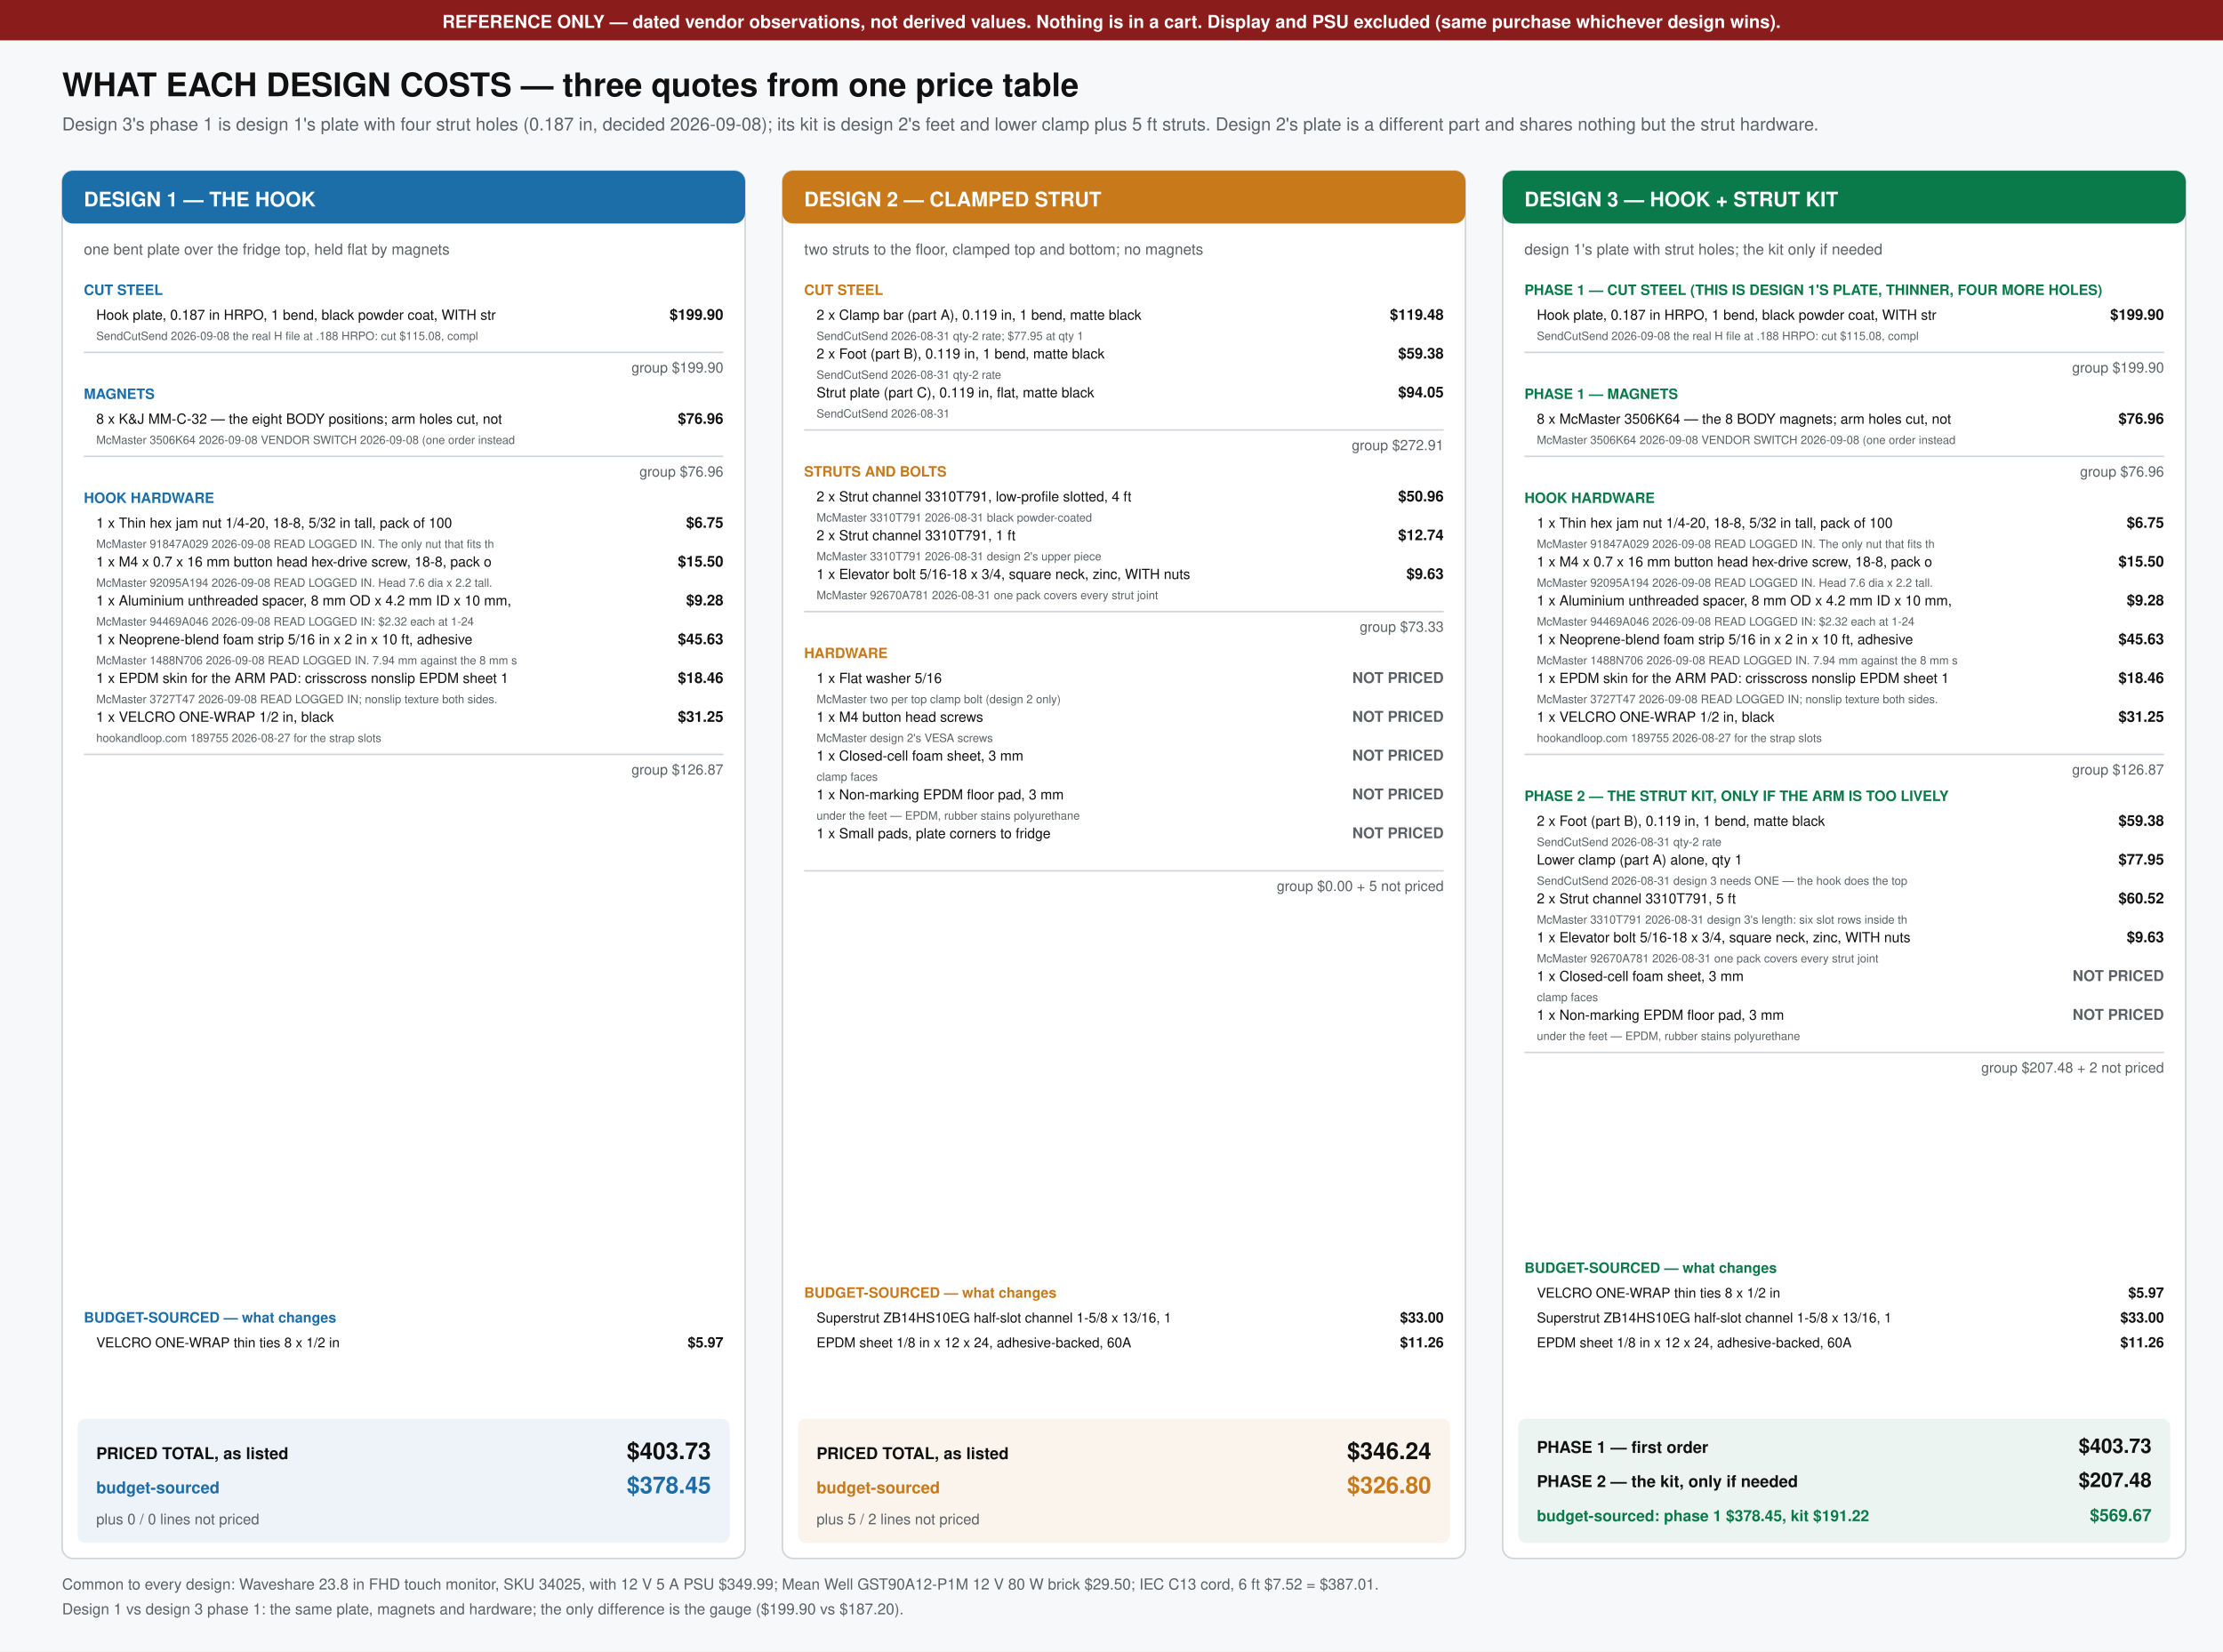
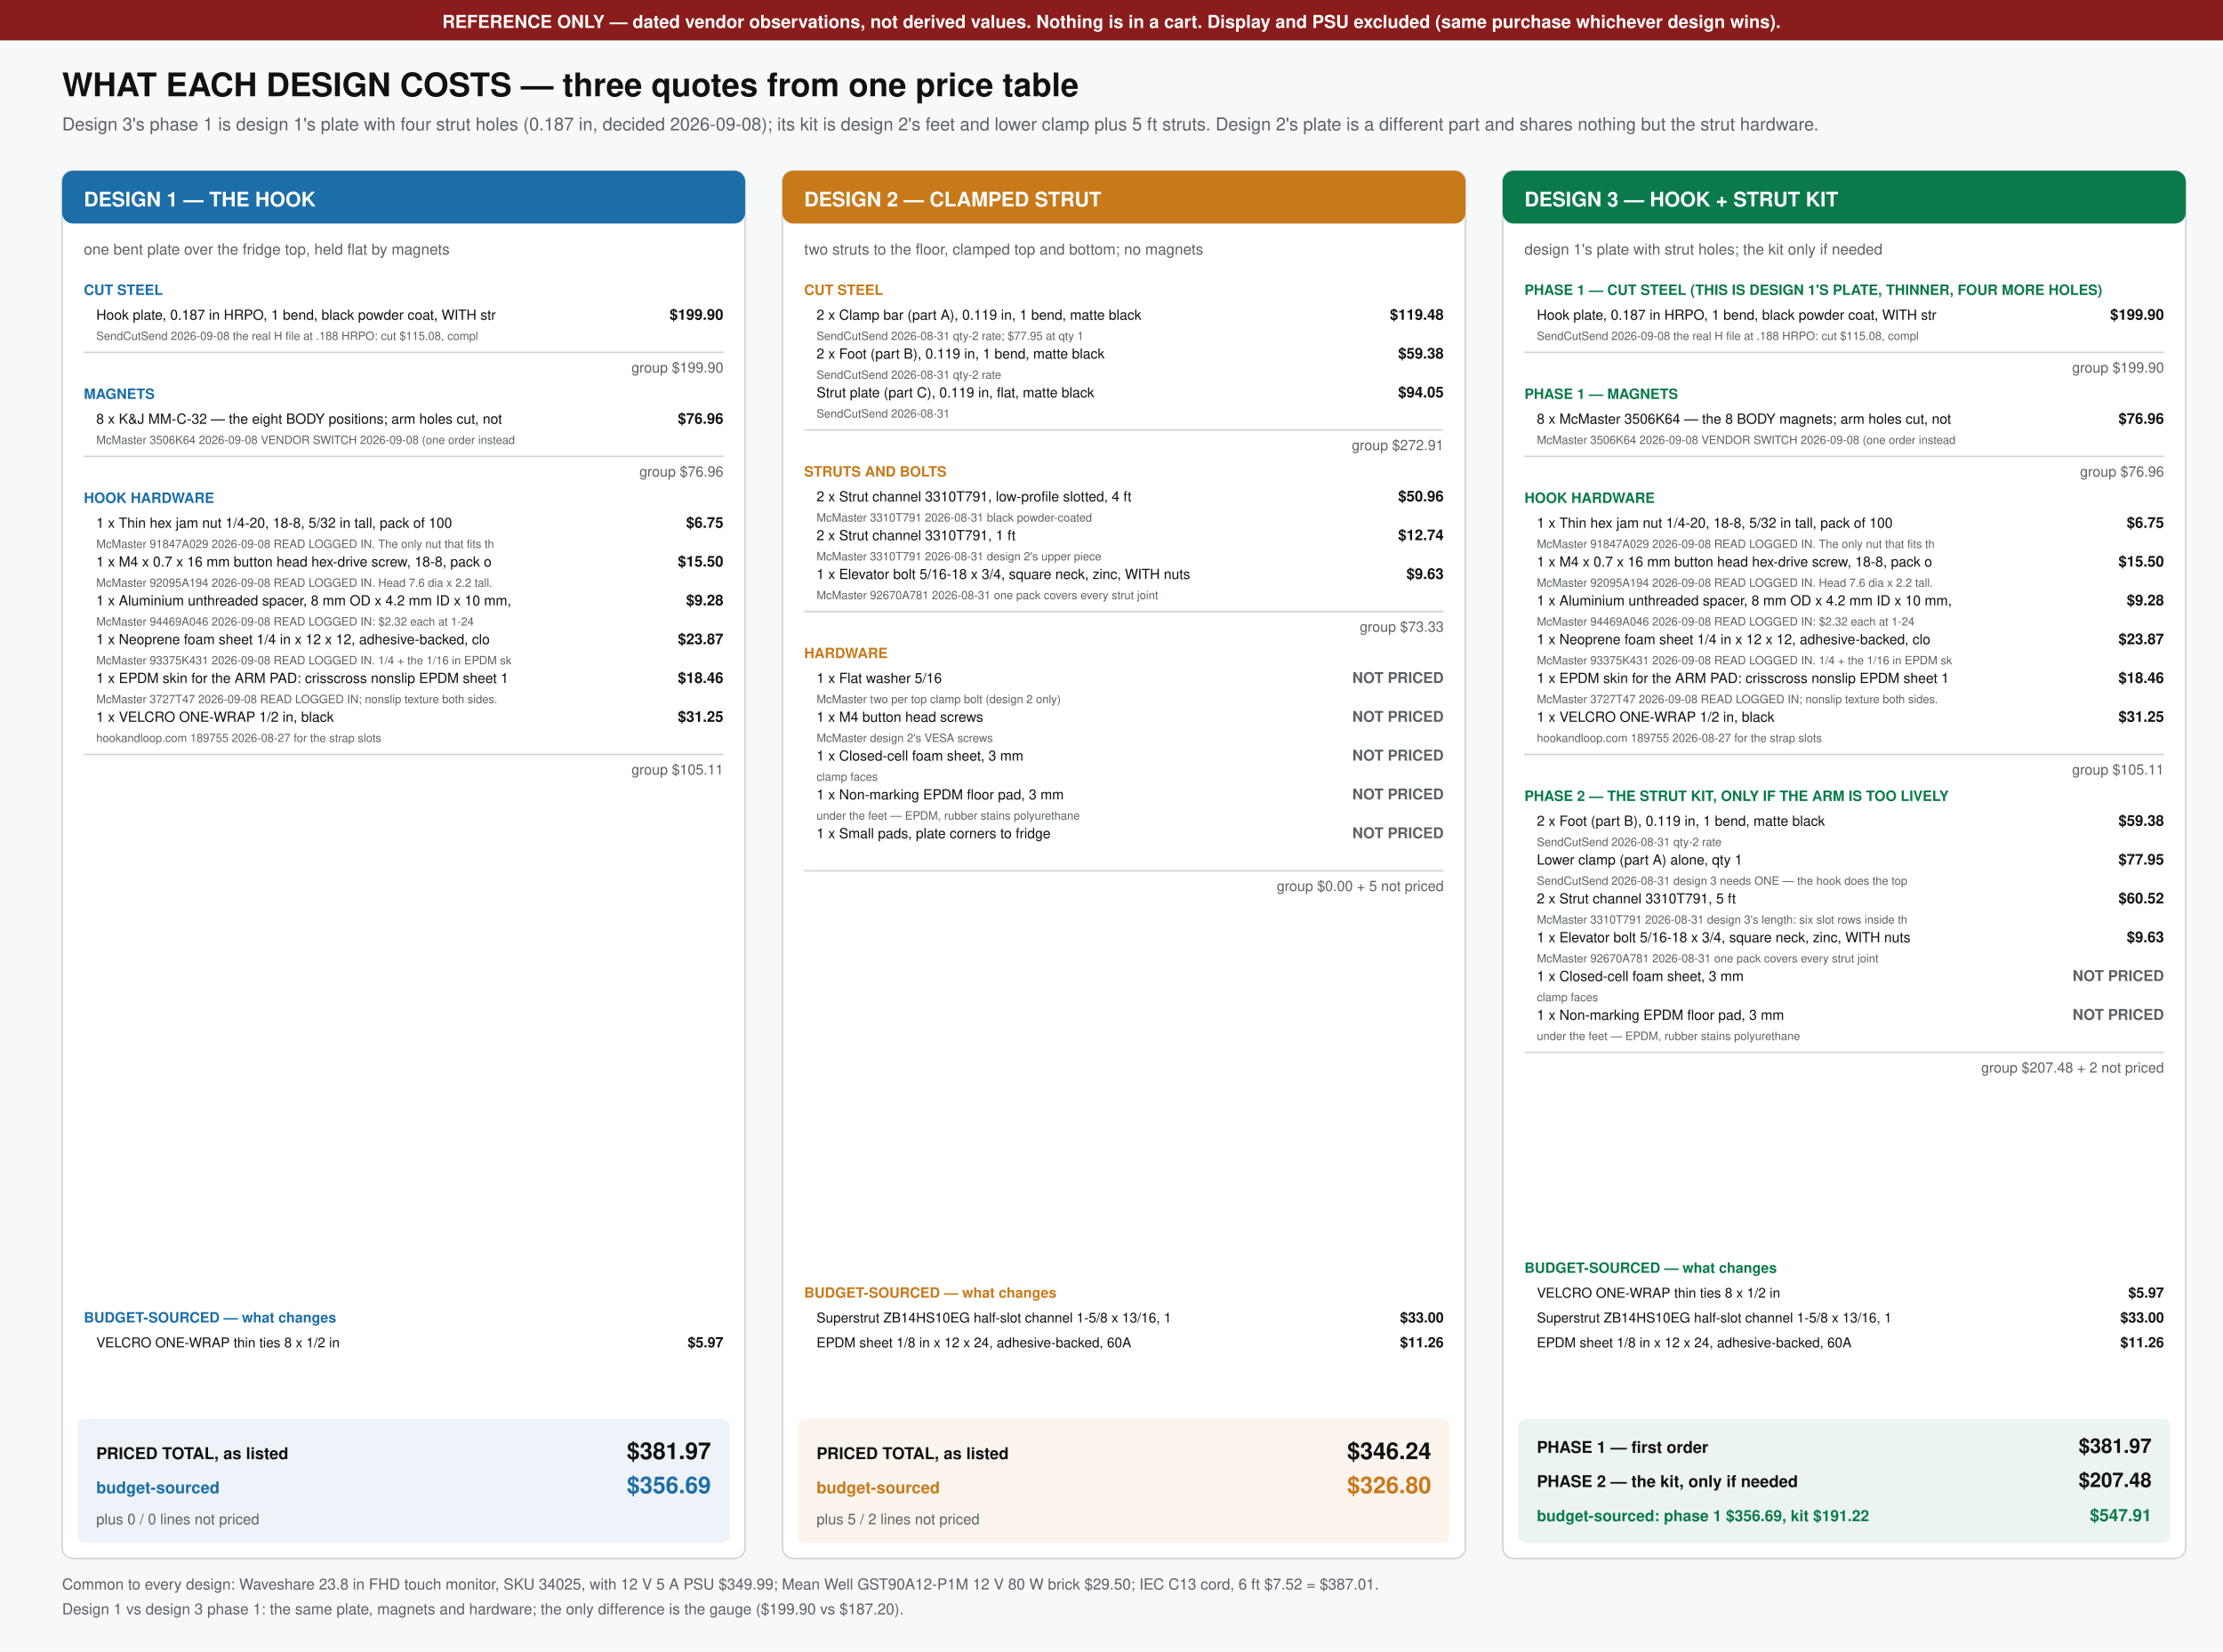
<svg xmlns="http://www.w3.org/2000/svg" width="1432" height="1064" viewBox="0 0 1432 1064">
  <rect width="1432" height="1064" fill="#f7f8fa" />
  <rect width="1432" height="26" fill="#8a1c1c" />
  <text x="716.0" y="18.0" font-family="Helvetica, Arial, sans-serif" font-size="11.5" text-anchor="middle" fill="#fff" font-weight="bold">REFERENCE ONLY — dated vendor observations, not derived values. Nothing is in a cart. Display and PSU excluded (same purchase whichever design wins).</text>
  <text x="40.0" y="62.0" font-family="Helvetica, Arial, sans-serif" font-size="21" text-anchor="start" fill="#111" font-weight="bold">WHAT EACH DESIGN COSTS — three quotes from one price table</text>
  <text x="40.0" y="84.0" font-family="Helvetica, Arial, sans-serif" font-size="11.5" text-anchor="start" fill="#5b6166" font-weight="normal">Design 3's phase 1 is design 1's plate with four strut holes (0.187 in, decided 2026-09-08); its kit is design 2's feet and lower clamp plus 5 ft struts. Design 2's plate is a different part and shares nothing but the strut hardware.</text>
  <rect x="40" y="110" width="440" height="894" rx="7" fill="#fff" stroke="#d0d4d8" />
  <rect x="40" y="110" width="440" height="34" rx="7" fill="#1b6ea8" />
  <text x="54.0" y="133.0" font-family="Helvetica, Arial, sans-serif" font-size="13" text-anchor="start" fill="#fff" font-weight="bold">DESIGN 1 — THE HOOK</text>
  <text x="54.0" y="164.0" font-family="Helvetica, Arial, sans-serif" font-size="9.8" text-anchor="start" fill="#5b6166" font-weight="normal">one bent plate over the fridge top, held flat by magnets</text>
  <text x="54.0" y="190.0" font-family="Helvetica, Arial, sans-serif" font-size="9.2" text-anchor="start" fill="#1b6ea8" font-weight="bold">CUT STEEL</text>
  <text x="62.0" y="206.0" font-family="Helvetica, Arial, sans-serif" font-size="9.0" text-anchor="start" fill="#111" font-weight="normal">Hook plate, 0.187 in HRPO, 1 bend, black powder coat, WITH str</text>
  <text x="466.0" y="206.0" font-family="Helvetica, Arial, sans-serif" font-size="9.6" text-anchor="end" fill="#111" font-weight="bold">$199.90</text>
  <text x="62.0" y="219.0" font-family="Helvetica, Arial, sans-serif" font-size="7.4" text-anchor="start" fill="#5b6166" font-weight="normal">SendCutSend 2026-09-08  the real H file at .188 HRPO: cut $115.08, compl</text>
  <line x1="54" y1="227" x2="466" y2="227" stroke="#d0d4d8" />
  <text x="466.0" y="240.0" font-family="Helvetica, Arial, sans-serif" font-size="9.2" text-anchor="end" fill="#5b6166" font-weight="normal">group $199.90</text>
  <text x="54.0" y="257.0" font-family="Helvetica, Arial, sans-serif" font-size="9.2" text-anchor="start" fill="#1b6ea8" font-weight="bold">MAGNETS</text>
  <text x="62.0" y="273.0" font-family="Helvetica, Arial, sans-serif" font-size="9.0" text-anchor="start" fill="#111" font-weight="normal">8 x K&amp;J MM-C-32 — the eight BODY positions; arm holes cut, not</text>
  <text x="466.0" y="273.0" font-family="Helvetica, Arial, sans-serif" font-size="9.6" text-anchor="end" fill="#111" font-weight="bold">$76.96</text>
  <text x="62.0" y="286.0" font-family="Helvetica, Arial, sans-serif" font-size="7.4" text-anchor="start" fill="#5b6166" font-weight="normal">McMaster 3506K64 2026-09-08  VENDOR SWITCH 2026-09-08 (one order instead</text>
  <line x1="54" y1="294" x2="466" y2="294" stroke="#d0d4d8" />
  <text x="466.0" y="307.0" font-family="Helvetica, Arial, sans-serif" font-size="9.2" text-anchor="end" fill="#5b6166" font-weight="normal">group $76.96</text>
  <text x="54.0" y="324.0" font-family="Helvetica, Arial, sans-serif" font-size="9.2" text-anchor="start" fill="#1b6ea8" font-weight="bold">HOOK HARDWARE</text>
  <text x="62.0" y="340.0" font-family="Helvetica, Arial, sans-serif" font-size="9.0" text-anchor="start" fill="#111" font-weight="normal">1 x Thin hex jam nut 1/4-20, 18-8, 5/32 in tall, pack of 100</text>
  <text x="466.0" y="340.0" font-family="Helvetica, Arial, sans-serif" font-size="9.6" text-anchor="end" fill="#111" font-weight="bold">$6.75</text>
  <text x="62.0" y="353.0" font-family="Helvetica, Arial, sans-serif" font-size="7.4" text-anchor="start" fill="#5b6166" font-weight="normal">McMaster 91847A029 2026-09-08  READ LOGGED IN. The only nut that fits th</text>
  <text x="62.0" y="365.0" font-family="Helvetica, Arial, sans-serif" font-size="9.0" text-anchor="start" fill="#111" font-weight="normal">1 x M4 x 0.7 x 16 mm button head hex-drive screw, 18-8, pack o</text>
  <text x="466.0" y="365.0" font-family="Helvetica, Arial, sans-serif" font-size="9.6" text-anchor="end" fill="#111" font-weight="bold">$15.50</text>
  <text x="62.0" y="378.0" font-family="Helvetica, Arial, sans-serif" font-size="7.4" text-anchor="start" fill="#5b6166" font-weight="normal">McMaster 92095A194 2026-09-08  READ LOGGED IN. Head 7.6 dia x 2.2 tall. </text>
  <text x="62.0" y="390.0" font-family="Helvetica, Arial, sans-serif" font-size="9.0" text-anchor="start" fill="#111" font-weight="normal">1 x Aluminium unthreaded spacer, 8 mm OD x 4.2 mm ID x 10 mm, </text>
  <text x="466.0" y="390.0" font-family="Helvetica, Arial, sans-serif" font-size="9.6" text-anchor="end" fill="#111" font-weight="bold">$9.28</text>
  <text x="62.0" y="403.0" font-family="Helvetica, Arial, sans-serif" font-size="7.4" text-anchor="start" fill="#5b6166" font-weight="normal">McMaster 94469A046 2026-09-08  READ LOGGED IN: $2.32 each at 1-24</text>
-   <text x="62.0" y="415.0" font-family="Helvetica, Arial, sans-serif" font-size="9.0" text-anchor="start" fill="#111" font-weight="normal">1 x Neoprene-blend foam strip 5/16 in x 2 in x 10 ft, adhesive</text>
-   <text x="466.0" y="415.0" font-family="Helvetica, Arial, sans-serif" font-size="9.6" text-anchor="end" fill="#111" font-weight="bold">$45.63</text>
-   <text x="62.0" y="428.0" font-family="Helvetica, Arial, sans-serif" font-size="7.4" text-anchor="start" fill="#5b6166" font-weight="normal">McMaster 1488N706 2026-09-08  READ LOGGED IN. 7.94 mm against the 8 mm s</text>
+   <text x="62.0" y="415.0" font-family="Helvetica, Arial, sans-serif" font-size="9.0" text-anchor="start" fill="#111" font-weight="normal">1 x Neoprene foam sheet 1/4 in x 12 x 12, adhesive-backed, clo</text>
+   <text x="466.0" y="415.0" font-family="Helvetica, Arial, sans-serif" font-size="9.6" text-anchor="end" fill="#111" font-weight="bold">$23.87</text>
+   <text x="62.0" y="428.0" font-family="Helvetica, Arial, sans-serif" font-size="7.4" text-anchor="start" fill="#5b6166" font-weight="normal">McMaster 93375K431 2026-09-08  READ LOGGED IN. 1/4 + the 1/16 in EPDM sk</text>
  <text x="62.0" y="440.0" font-family="Helvetica, Arial, sans-serif" font-size="9.0" text-anchor="start" fill="#111" font-weight="normal">1 x EPDM skin for the ARM PAD: crisscross nonslip EPDM sheet 1</text>
  <text x="466.0" y="440.0" font-family="Helvetica, Arial, sans-serif" font-size="9.6" text-anchor="end" fill="#111" font-weight="bold">$18.46</text>
  <text x="62.0" y="453.0" font-family="Helvetica, Arial, sans-serif" font-size="7.4" text-anchor="start" fill="#5b6166" font-weight="normal">McMaster 3727T47 2026-09-08  READ LOGGED IN; nonslip texture both sides.</text>
  <text x="62.0" y="465.0" font-family="Helvetica, Arial, sans-serif" font-size="9.0" text-anchor="start" fill="#111" font-weight="normal">1 x VELCRO ONE-WRAP 1/2 in, black</text>
  <text x="466.0" y="465.0" font-family="Helvetica, Arial, sans-serif" font-size="9.6" text-anchor="end" fill="#111" font-weight="bold">$31.25</text>
  <text x="62.0" y="478.0" font-family="Helvetica, Arial, sans-serif" font-size="7.4" text-anchor="start" fill="#5b6166" font-weight="normal">hookandloop.com 189755 2026-08-27  for the strap slots</text>
  <line x1="54" y1="486" x2="466" y2="486" stroke="#d0d4d8" />
-   <text x="466.0" y="499.0" font-family="Helvetica, Arial, sans-serif" font-size="9.2" text-anchor="end" fill="#5b6166" font-weight="normal">group $126.87</text>
+   <text x="466.0" y="499.0" font-family="Helvetica, Arial, sans-serif" font-size="9.2" text-anchor="end" fill="#5b6166" font-weight="normal">group $105.11</text>
  <text x="54.0" y="852.0" font-family="Helvetica, Arial, sans-serif" font-size="9.2" text-anchor="start" fill="#1b6ea8" font-weight="bold">BUDGET-SOURCED — what changes</text>
  <text x="62.0" y="868.0" font-family="Helvetica, Arial, sans-serif" font-size="8.8" text-anchor="start" fill="#111" font-weight="normal">VELCRO ONE-WRAP thin ties 8 x 1/2 in</text>
  <text x="466.0" y="868.0" font-family="Helvetica, Arial, sans-serif" font-size="9.2" text-anchor="end" fill="#111" font-weight="bold">$5.97</text>
  <rect x="50" y="914" width="420" height="80" rx="5" fill="#1b6ea8" fill-opacity="0.08" />
  <text x="62.0" y="940.0" font-family="Helvetica, Arial, sans-serif" font-size="10.5" text-anchor="start" fill="#111" font-weight="bold">PRICED TOTAL, as listed</text>
-   <text x="458.0" y="940.0" font-family="Helvetica, Arial, sans-serif" font-size="15" text-anchor="end" fill="#111" font-weight="bold">$403.73</text>
+   <text x="458.0" y="940.0" font-family="Helvetica, Arial, sans-serif" font-size="15" text-anchor="end" fill="#111" font-weight="bold">$381.97</text>
  <text x="62.0" y="962.0" font-family="Helvetica, Arial, sans-serif" font-size="10.5" text-anchor="start" fill="#1b6ea8" font-weight="bold">budget-sourced</text>
-   <text x="458.0" y="962.0" font-family="Helvetica, Arial, sans-serif" font-size="15" text-anchor="end" fill="#1b6ea8" font-weight="bold">$378.45</text>
+   <text x="458.0" y="962.0" font-family="Helvetica, Arial, sans-serif" font-size="15" text-anchor="end" fill="#1b6ea8" font-weight="bold">$356.69</text>
  <text x="62.0" y="982.0" font-family="Helvetica, Arial, sans-serif" font-size="9.5" text-anchor="start" fill="#5b6166" font-weight="normal">plus 0 / 0 lines not priced</text>
  <rect x="504" y="110" width="440" height="894" rx="7" fill="#fff" stroke="#d0d4d8" />
  <rect x="504" y="110" width="440" height="34" rx="7" fill="#c8791a" />
  <text x="518.0" y="133.0" font-family="Helvetica, Arial, sans-serif" font-size="13" text-anchor="start" fill="#fff" font-weight="bold">DESIGN 2 — CLAMPED STRUT</text>
  <text x="518.0" y="164.0" font-family="Helvetica, Arial, sans-serif" font-size="9.8" text-anchor="start" fill="#5b6166" font-weight="normal">two struts to the floor, clamped top and bottom; no magnets</text>
  <text x="518.0" y="190.0" font-family="Helvetica, Arial, sans-serif" font-size="9.2" text-anchor="start" fill="#c8791a" font-weight="bold">CUT STEEL</text>
  <text x="526.0" y="206.0" font-family="Helvetica, Arial, sans-serif" font-size="9.0" text-anchor="start" fill="#111" font-weight="normal">2 x Clamp bar (part A), 0.119 in, 1 bend, matte black</text>
  <text x="930.0" y="206.0" font-family="Helvetica, Arial, sans-serif" font-size="9.6" text-anchor="end" fill="#111" font-weight="bold">$119.48</text>
  <text x="526.0" y="219.0" font-family="Helvetica, Arial, sans-serif" font-size="7.4" text-anchor="start" fill="#5b6166" font-weight="normal">SendCutSend 2026-08-31  qty-2 rate; $77.95 at qty 1</text>
  <text x="526.0" y="231.0" font-family="Helvetica, Arial, sans-serif" font-size="9.0" text-anchor="start" fill="#111" font-weight="normal">2 x Foot (part B), 0.119 in, 1 bend, matte black</text>
  <text x="930.0" y="231.0" font-family="Helvetica, Arial, sans-serif" font-size="9.6" text-anchor="end" fill="#111" font-weight="bold">$59.38</text>
  <text x="526.0" y="244.0" font-family="Helvetica, Arial, sans-serif" font-size="7.4" text-anchor="start" fill="#5b6166" font-weight="normal">SendCutSend 2026-08-31  qty-2 rate</text>
  <text x="526.0" y="256.0" font-family="Helvetica, Arial, sans-serif" font-size="9.0" text-anchor="start" fill="#111" font-weight="normal">Strut plate (part C), 0.119 in, flat, matte black</text>
  <text x="930.0" y="256.0" font-family="Helvetica, Arial, sans-serif" font-size="9.6" text-anchor="end" fill="#111" font-weight="bold">$94.05</text>
  <text x="526.0" y="269.0" font-family="Helvetica, Arial, sans-serif" font-size="7.4" text-anchor="start" fill="#5b6166" font-weight="normal">SendCutSend 2026-08-31  </text>
  <line x1="518" y1="277" x2="930" y2="277" stroke="#d0d4d8" />
  <text x="930.0" y="290.0" font-family="Helvetica, Arial, sans-serif" font-size="9.2" text-anchor="end" fill="#5b6166" font-weight="normal">group $272.91</text>
  <text x="518.0" y="307.0" font-family="Helvetica, Arial, sans-serif" font-size="9.2" text-anchor="start" fill="#c8791a" font-weight="bold">STRUTS AND BOLTS</text>
  <text x="526.0" y="323.0" font-family="Helvetica, Arial, sans-serif" font-size="9.0" text-anchor="start" fill="#111" font-weight="normal">2 x Strut channel 3310T791, low-profile slotted, 4 ft</text>
  <text x="930.0" y="323.0" font-family="Helvetica, Arial, sans-serif" font-size="9.6" text-anchor="end" fill="#111" font-weight="bold">$50.96</text>
  <text x="526.0" y="336.0" font-family="Helvetica, Arial, sans-serif" font-size="7.4" text-anchor="start" fill="#5b6166" font-weight="normal">McMaster 3310T791 2026-08-31  black powder-coated</text>
  <text x="526.0" y="348.0" font-family="Helvetica, Arial, sans-serif" font-size="9.0" text-anchor="start" fill="#111" font-weight="normal">2 x Strut channel 3310T791, 1 ft</text>
  <text x="930.0" y="348.0" font-family="Helvetica, Arial, sans-serif" font-size="9.6" text-anchor="end" fill="#111" font-weight="bold">$12.74</text>
  <text x="526.0" y="361.0" font-family="Helvetica, Arial, sans-serif" font-size="7.4" text-anchor="start" fill="#5b6166" font-weight="normal">McMaster 3310T791 2026-08-31  design 2's upper piece</text>
  <text x="526.0" y="373.0" font-family="Helvetica, Arial, sans-serif" font-size="9.0" text-anchor="start" fill="#111" font-weight="normal">1 x Elevator bolt 5/16-18 x 3/4, square neck, zinc, WITH nuts</text>
  <text x="930.0" y="373.0" font-family="Helvetica, Arial, sans-serif" font-size="9.6" text-anchor="end" fill="#111" font-weight="bold">$9.63</text>
  <text x="526.0" y="386.0" font-family="Helvetica, Arial, sans-serif" font-size="7.4" text-anchor="start" fill="#5b6166" font-weight="normal">McMaster 92670A781 2026-08-31  one pack covers every strut joint</text>
  <line x1="518" y1="394" x2="930" y2="394" stroke="#d0d4d8" />
  <text x="930.0" y="407.0" font-family="Helvetica, Arial, sans-serif" font-size="9.2" text-anchor="end" fill="#5b6166" font-weight="normal">group $73.33</text>
  <text x="518.0" y="424.0" font-family="Helvetica, Arial, sans-serif" font-size="9.2" text-anchor="start" fill="#c8791a" font-weight="bold">HARDWARE</text>
  <text x="526.0" y="440.0" font-family="Helvetica, Arial, sans-serif" font-size="9.0" text-anchor="start" fill="#111" font-weight="normal">1 x Flat washer 5/16</text>
  <text x="930.0" y="440.0" font-family="Helvetica, Arial, sans-serif" font-size="9.6" text-anchor="end" fill="#5b6166" font-weight="bold">NOT PRICED</text>
  <text x="526.0" y="453.0" font-family="Helvetica, Arial, sans-serif" font-size="7.4" text-anchor="start" fill="#5b6166" font-weight="normal">McMaster   two per top clamp bolt (design 2 only)</text>
  <text x="526.0" y="465.0" font-family="Helvetica, Arial, sans-serif" font-size="9.0" text-anchor="start" fill="#111" font-weight="normal">1 x M4 button head screws</text>
  <text x="930.0" y="465.0" font-family="Helvetica, Arial, sans-serif" font-size="9.6" text-anchor="end" fill="#5b6166" font-weight="bold">NOT PRICED</text>
  <text x="526.0" y="478.0" font-family="Helvetica, Arial, sans-serif" font-size="7.4" text-anchor="start" fill="#5b6166" font-weight="normal">McMaster   design 2's VESA screws</text>
  <text x="526.0" y="490.0" font-family="Helvetica, Arial, sans-serif" font-size="9.0" text-anchor="start" fill="#111" font-weight="normal">1 x Closed-cell foam sheet, 3 mm</text>
  <text x="930.0" y="490.0" font-family="Helvetica, Arial, sans-serif" font-size="9.6" text-anchor="end" fill="#5b6166" font-weight="bold">NOT PRICED</text>
  <text x="526.0" y="503.0" font-family="Helvetica, Arial, sans-serif" font-size="7.4" text-anchor="start" fill="#5b6166" font-weight="normal">   clamp faces</text>
  <text x="526.0" y="515.0" font-family="Helvetica, Arial, sans-serif" font-size="9.0" text-anchor="start" fill="#111" font-weight="normal">1 x Non-marking EPDM floor pad, 3 mm</text>
  <text x="930.0" y="515.0" font-family="Helvetica, Arial, sans-serif" font-size="9.6" text-anchor="end" fill="#5b6166" font-weight="bold">NOT PRICED</text>
  <text x="526.0" y="528.0" font-family="Helvetica, Arial, sans-serif" font-size="7.4" text-anchor="start" fill="#5b6166" font-weight="normal">   under the feet — EPDM, rubber stains polyurethane</text>
  <text x="526.0" y="540.0" font-family="Helvetica, Arial, sans-serif" font-size="9.0" text-anchor="start" fill="#111" font-weight="normal">1 x Small pads, plate corners to fridge</text>
  <text x="930.0" y="540.0" font-family="Helvetica, Arial, sans-serif" font-size="9.6" text-anchor="end" fill="#5b6166" font-weight="bold">NOT PRICED</text>
  <text x="526.0" y="553.0" font-family="Helvetica, Arial, sans-serif" font-size="7.4" text-anchor="start" fill="#5b6166" font-weight="normal">   </text>
  <line x1="518" y1="561" x2="930" y2="561" stroke="#d0d4d8" />
  <text x="930.0" y="574.0" font-family="Helvetica, Arial, sans-serif" font-size="9.2" text-anchor="end" fill="#5b6166" font-weight="normal">group $0.00 + 5 not priced</text>
  <text x="518.0" y="836.0" font-family="Helvetica, Arial, sans-serif" font-size="9.2" text-anchor="start" fill="#c8791a" font-weight="bold">BUDGET-SOURCED — what changes</text>
  <text x="526.0" y="852.0" font-family="Helvetica, Arial, sans-serif" font-size="8.8" text-anchor="start" fill="#111" font-weight="normal">Superstrut ZB14HS10EG half-slot channel 1-5/8 x 13/16, 1</text>
  <text x="930.0" y="852.0" font-family="Helvetica, Arial, sans-serif" font-size="9.2" text-anchor="end" fill="#111" font-weight="bold">$33.00</text>
  <text x="526.0" y="868.0" font-family="Helvetica, Arial, sans-serif" font-size="8.8" text-anchor="start" fill="#111" font-weight="normal">EPDM sheet 1/8 in x 12 x 24, adhesive-backed, 60A</text>
  <text x="930.0" y="868.0" font-family="Helvetica, Arial, sans-serif" font-size="9.2" text-anchor="end" fill="#111" font-weight="bold">$11.26</text>
  <rect x="514" y="914" width="420" height="80" rx="5" fill="#c8791a" fill-opacity="0.08" />
  <text x="526.0" y="940.0" font-family="Helvetica, Arial, sans-serif" font-size="10.5" text-anchor="start" fill="#111" font-weight="bold">PRICED TOTAL, as listed</text>
  <text x="922.0" y="940.0" font-family="Helvetica, Arial, sans-serif" font-size="15" text-anchor="end" fill="#111" font-weight="bold">$346.24</text>
  <text x="526.0" y="962.0" font-family="Helvetica, Arial, sans-serif" font-size="10.5" text-anchor="start" fill="#c8791a" font-weight="bold">budget-sourced</text>
  <text x="922.0" y="962.0" font-family="Helvetica, Arial, sans-serif" font-size="15" text-anchor="end" fill="#c8791a" font-weight="bold">$326.80</text>
  <text x="526.0" y="982.0" font-family="Helvetica, Arial, sans-serif" font-size="9.5" text-anchor="start" fill="#5b6166" font-weight="normal">plus 5 / 2 lines not priced</text>
  <rect x="968" y="110" width="440" height="894" rx="7" fill="#fff" stroke="#d0d4d8" />
  <rect x="968" y="110" width="440" height="34" rx="7" fill="#0b7a4b" />
  <text x="982.0" y="133.0" font-family="Helvetica, Arial, sans-serif" font-size="13" text-anchor="start" fill="#fff" font-weight="bold">DESIGN 3 — HOOK + STRUT KIT</text>
  <text x="982.0" y="164.0" font-family="Helvetica, Arial, sans-serif" font-size="9.8" text-anchor="start" fill="#5b6166" font-weight="normal">design 1's plate with strut holes; the kit only if needed</text>
  <text x="982.0" y="190.0" font-family="Helvetica, Arial, sans-serif" font-size="9.2" text-anchor="start" fill="#0b7a4b" font-weight="bold">PHASE 1 — CUT STEEL (THIS IS DESIGN 1'S PLATE, THINNER, FOUR MORE HOLES)</text>
  <text x="990.0" y="206.0" font-family="Helvetica, Arial, sans-serif" font-size="9.0" text-anchor="start" fill="#111" font-weight="normal">Hook plate, 0.187 in HRPO, 1 bend, black powder coat, WITH str</text>
  <text x="1394.0" y="206.0" font-family="Helvetica, Arial, sans-serif" font-size="9.6" text-anchor="end" fill="#111" font-weight="bold">$199.90</text>
  <text x="990.0" y="219.0" font-family="Helvetica, Arial, sans-serif" font-size="7.4" text-anchor="start" fill="#5b6166" font-weight="normal">SendCutSend 2026-09-08  the real H file at .188 HRPO: cut $115.08, compl</text>
  <line x1="982" y1="227" x2="1394" y2="227" stroke="#d0d4d8" />
  <text x="1394.0" y="240.0" font-family="Helvetica, Arial, sans-serif" font-size="9.2" text-anchor="end" fill="#5b6166" font-weight="normal">group $199.90</text>
  <text x="982.0" y="257.0" font-family="Helvetica, Arial, sans-serif" font-size="9.2" text-anchor="start" fill="#0b7a4b" font-weight="bold">PHASE 1 — MAGNETS</text>
  <text x="990.0" y="273.0" font-family="Helvetica, Arial, sans-serif" font-size="9.0" text-anchor="start" fill="#111" font-weight="normal">8 x McMaster 3506K64 — the 8 BODY magnets; arm holes cut, not </text>
  <text x="1394.0" y="273.0" font-family="Helvetica, Arial, sans-serif" font-size="9.6" text-anchor="end" fill="#111" font-weight="bold">$76.96</text>
  <text x="990.0" y="286.0" font-family="Helvetica, Arial, sans-serif" font-size="7.4" text-anchor="start" fill="#5b6166" font-weight="normal">McMaster 3506K64 2026-09-08  VENDOR SWITCH 2026-09-08 (one order instead</text>
  <line x1="982" y1="294" x2="1394" y2="294" stroke="#d0d4d8" />
  <text x="1394.0" y="307.0" font-family="Helvetica, Arial, sans-serif" font-size="9.2" text-anchor="end" fill="#5b6166" font-weight="normal">group $76.96</text>
  <text x="982.0" y="324.0" font-family="Helvetica, Arial, sans-serif" font-size="9.2" text-anchor="start" fill="#0b7a4b" font-weight="bold">HOOK HARDWARE</text>
  <text x="990.0" y="340.0" font-family="Helvetica, Arial, sans-serif" font-size="9.0" text-anchor="start" fill="#111" font-weight="normal">1 x Thin hex jam nut 1/4-20, 18-8, 5/32 in tall, pack of 100</text>
  <text x="1394.0" y="340.0" font-family="Helvetica, Arial, sans-serif" font-size="9.6" text-anchor="end" fill="#111" font-weight="bold">$6.75</text>
  <text x="990.0" y="353.0" font-family="Helvetica, Arial, sans-serif" font-size="7.4" text-anchor="start" fill="#5b6166" font-weight="normal">McMaster 91847A029 2026-09-08  READ LOGGED IN. The only nut that fits th</text>
  <text x="990.0" y="365.0" font-family="Helvetica, Arial, sans-serif" font-size="9.0" text-anchor="start" fill="#111" font-weight="normal">1 x M4 x 0.7 x 16 mm button head hex-drive screw, 18-8, pack o</text>
  <text x="1394.0" y="365.0" font-family="Helvetica, Arial, sans-serif" font-size="9.6" text-anchor="end" fill="#111" font-weight="bold">$15.50</text>
  <text x="990.0" y="378.0" font-family="Helvetica, Arial, sans-serif" font-size="7.4" text-anchor="start" fill="#5b6166" font-weight="normal">McMaster 92095A194 2026-09-08  READ LOGGED IN. Head 7.6 dia x 2.2 tall. </text>
  <text x="990.0" y="390.0" font-family="Helvetica, Arial, sans-serif" font-size="9.0" text-anchor="start" fill="#111" font-weight="normal">1 x Aluminium unthreaded spacer, 8 mm OD x 4.2 mm ID x 10 mm, </text>
  <text x="1394.0" y="390.0" font-family="Helvetica, Arial, sans-serif" font-size="9.6" text-anchor="end" fill="#111" font-weight="bold">$9.28</text>
  <text x="990.0" y="403.0" font-family="Helvetica, Arial, sans-serif" font-size="7.4" text-anchor="start" fill="#5b6166" font-weight="normal">McMaster 94469A046 2026-09-08  READ LOGGED IN: $2.32 each at 1-24</text>
-   <text x="990.0" y="415.0" font-family="Helvetica, Arial, sans-serif" font-size="9.0" text-anchor="start" fill="#111" font-weight="normal">1 x Neoprene-blend foam strip 5/16 in x 2 in x 10 ft, adhesive</text>
-   <text x="1394.0" y="415.0" font-family="Helvetica, Arial, sans-serif" font-size="9.6" text-anchor="end" fill="#111" font-weight="bold">$45.63</text>
-   <text x="990.0" y="428.0" font-family="Helvetica, Arial, sans-serif" font-size="7.4" text-anchor="start" fill="#5b6166" font-weight="normal">McMaster 1488N706 2026-09-08  READ LOGGED IN. 7.94 mm against the 8 mm s</text>
+   <text x="990.0" y="415.0" font-family="Helvetica, Arial, sans-serif" font-size="9.0" text-anchor="start" fill="#111" font-weight="normal">1 x Neoprene foam sheet 1/4 in x 12 x 12, adhesive-backed, clo</text>
+   <text x="1394.0" y="415.0" font-family="Helvetica, Arial, sans-serif" font-size="9.6" text-anchor="end" fill="#111" font-weight="bold">$23.87</text>
+   <text x="990.0" y="428.0" font-family="Helvetica, Arial, sans-serif" font-size="7.4" text-anchor="start" fill="#5b6166" font-weight="normal">McMaster 93375K431 2026-09-08  READ LOGGED IN. 1/4 + the 1/16 in EPDM sk</text>
  <text x="990.0" y="440.0" font-family="Helvetica, Arial, sans-serif" font-size="9.0" text-anchor="start" fill="#111" font-weight="normal">1 x EPDM skin for the ARM PAD: crisscross nonslip EPDM sheet 1</text>
  <text x="1394.0" y="440.0" font-family="Helvetica, Arial, sans-serif" font-size="9.6" text-anchor="end" fill="#111" font-weight="bold">$18.46</text>
  <text x="990.0" y="453.0" font-family="Helvetica, Arial, sans-serif" font-size="7.4" text-anchor="start" fill="#5b6166" font-weight="normal">McMaster 3727T47 2026-09-08  READ LOGGED IN; nonslip texture both sides.</text>
  <text x="990.0" y="465.0" font-family="Helvetica, Arial, sans-serif" font-size="9.0" text-anchor="start" fill="#111" font-weight="normal">1 x VELCRO ONE-WRAP 1/2 in, black</text>
  <text x="1394.0" y="465.0" font-family="Helvetica, Arial, sans-serif" font-size="9.6" text-anchor="end" fill="#111" font-weight="bold">$31.25</text>
  <text x="990.0" y="478.0" font-family="Helvetica, Arial, sans-serif" font-size="7.4" text-anchor="start" fill="#5b6166" font-weight="normal">hookandloop.com 189755 2026-08-27  for the strap slots</text>
  <line x1="982" y1="486" x2="1394" y2="486" stroke="#d0d4d8" />
-   <text x="1394.0" y="499.0" font-family="Helvetica, Arial, sans-serif" font-size="9.2" text-anchor="end" fill="#5b6166" font-weight="normal">group $126.87</text>
+   <text x="1394.0" y="499.0" font-family="Helvetica, Arial, sans-serif" font-size="9.2" text-anchor="end" fill="#5b6166" font-weight="normal">group $105.11</text>
  <text x="982.0" y="516.0" font-family="Helvetica, Arial, sans-serif" font-size="9.2" text-anchor="start" fill="#0b7a4b" font-weight="bold">PHASE 2 — THE STRUT KIT, ONLY IF THE ARM IS TOO LIVELY</text>
  <text x="990.0" y="532.0" font-family="Helvetica, Arial, sans-serif" font-size="9.0" text-anchor="start" fill="#111" font-weight="normal">2 x Foot (part B), 0.119 in, 1 bend, matte black</text>
  <text x="1394.0" y="532.0" font-family="Helvetica, Arial, sans-serif" font-size="9.6" text-anchor="end" fill="#111" font-weight="bold">$59.38</text>
  <text x="990.0" y="545.0" font-family="Helvetica, Arial, sans-serif" font-size="7.4" text-anchor="start" fill="#5b6166" font-weight="normal">SendCutSend 2026-08-31  qty-2 rate</text>
  <text x="990.0" y="557.0" font-family="Helvetica, Arial, sans-serif" font-size="9.0" text-anchor="start" fill="#111" font-weight="normal">Lower clamp (part A) alone, qty 1</text>
  <text x="1394.0" y="557.0" font-family="Helvetica, Arial, sans-serif" font-size="9.6" text-anchor="end" fill="#111" font-weight="bold">$77.95</text>
  <text x="990.0" y="570.0" font-family="Helvetica, Arial, sans-serif" font-size="7.4" text-anchor="start" fill="#5b6166" font-weight="normal">SendCutSend 2026-08-31  design 3 needs ONE — the hook does the top</text>
  <text x="990.0" y="582.0" font-family="Helvetica, Arial, sans-serif" font-size="9.0" text-anchor="start" fill="#111" font-weight="normal">2 x Strut channel 3310T791, 5 ft</text>
  <text x="1394.0" y="582.0" font-family="Helvetica, Arial, sans-serif" font-size="9.6" text-anchor="end" fill="#111" font-weight="bold">$60.52</text>
  <text x="990.0" y="595.0" font-family="Helvetica, Arial, sans-serif" font-size="7.4" text-anchor="start" fill="#5b6166" font-weight="normal">McMaster 3310T791 2026-08-31  design 3's length: six slot rows inside th</text>
  <text x="990.0" y="607.0" font-family="Helvetica, Arial, sans-serif" font-size="9.0" text-anchor="start" fill="#111" font-weight="normal">1 x Elevator bolt 5/16-18 x 3/4, square neck, zinc, WITH nuts</text>
  <text x="1394.0" y="607.0" font-family="Helvetica, Arial, sans-serif" font-size="9.6" text-anchor="end" fill="#111" font-weight="bold">$9.63</text>
  <text x="990.0" y="620.0" font-family="Helvetica, Arial, sans-serif" font-size="7.4" text-anchor="start" fill="#5b6166" font-weight="normal">McMaster 92670A781 2026-08-31  one pack covers every strut joint</text>
  <text x="990.0" y="632.0" font-family="Helvetica, Arial, sans-serif" font-size="9.0" text-anchor="start" fill="#111" font-weight="normal">1 x Closed-cell foam sheet, 3 mm</text>
  <text x="1394.0" y="632.0" font-family="Helvetica, Arial, sans-serif" font-size="9.6" text-anchor="end" fill="#5b6166" font-weight="bold">NOT PRICED</text>
  <text x="990.0" y="645.0" font-family="Helvetica, Arial, sans-serif" font-size="7.4" text-anchor="start" fill="#5b6166" font-weight="normal">   clamp faces</text>
  <text x="990.0" y="657.0" font-family="Helvetica, Arial, sans-serif" font-size="9.0" text-anchor="start" fill="#111" font-weight="normal">1 x Non-marking EPDM floor pad, 3 mm</text>
  <text x="1394.0" y="657.0" font-family="Helvetica, Arial, sans-serif" font-size="9.6" text-anchor="end" fill="#5b6166" font-weight="bold">NOT PRICED</text>
  <text x="990.0" y="670.0" font-family="Helvetica, Arial, sans-serif" font-size="7.4" text-anchor="start" fill="#5b6166" font-weight="normal">   under the feet — EPDM, rubber stains polyurethane</text>
  <line x1="982" y1="678" x2="1394" y2="678" stroke="#d0d4d8" />
  <text x="1394.0" y="691.0" font-family="Helvetica, Arial, sans-serif" font-size="9.2" text-anchor="end" fill="#5b6166" font-weight="normal">group $207.48 + 2 not priced</text>
  <text x="982.0" y="820.0" font-family="Helvetica, Arial, sans-serif" font-size="9.2" text-anchor="start" fill="#0b7a4b" font-weight="bold">BUDGET-SOURCED — what changes</text>
  <text x="990.0" y="836.0" font-family="Helvetica, Arial, sans-serif" font-size="8.8" text-anchor="start" fill="#111" font-weight="normal">VELCRO ONE-WRAP thin ties 8 x 1/2 in</text>
  <text x="1394.0" y="836.0" font-family="Helvetica, Arial, sans-serif" font-size="9.2" text-anchor="end" fill="#111" font-weight="bold">$5.97</text>
  <text x="990.0" y="852.0" font-family="Helvetica, Arial, sans-serif" font-size="8.8" text-anchor="start" fill="#111" font-weight="normal">Superstrut ZB14HS10EG half-slot channel 1-5/8 x 13/16, 1</text>
  <text x="1394.0" y="852.0" font-family="Helvetica, Arial, sans-serif" font-size="9.2" text-anchor="end" fill="#111" font-weight="bold">$33.00</text>
  <text x="990.0" y="868.0" font-family="Helvetica, Arial, sans-serif" font-size="8.8" text-anchor="start" fill="#111" font-weight="normal">EPDM sheet 1/8 in x 12 x 24, adhesive-backed, 60A</text>
  <text x="1394.0" y="868.0" font-family="Helvetica, Arial, sans-serif" font-size="9.2" text-anchor="end" fill="#111" font-weight="bold">$11.26</text>
  <rect x="978" y="914" width="420" height="80" rx="5" fill="#0b7a4b" fill-opacity="0.08" />
  <text x="990.0" y="936.0" font-family="Helvetica, Arial, sans-serif" font-size="10.5" text-anchor="start" fill="#111" font-weight="bold">PHASE 1 — first order</text>
-   <text x="1386.0" y="936.0" font-family="Helvetica, Arial, sans-serif" font-size="13" text-anchor="end" fill="#111" font-weight="bold">$403.73</text>
+   <text x="1386.0" y="936.0" font-family="Helvetica, Arial, sans-serif" font-size="13" text-anchor="end" fill="#111" font-weight="bold">$381.97</text>
  <text x="990.0" y="958.0" font-family="Helvetica, Arial, sans-serif" font-size="10.5" text-anchor="start" fill="#111" font-weight="bold">PHASE 2 — the kit, only if needed</text>
  <text x="1386.0" y="958.0" font-family="Helvetica, Arial, sans-serif" font-size="13" text-anchor="end" fill="#111" font-weight="bold">$207.48</text>
-   <text x="990.0" y="980.0" font-family="Helvetica, Arial, sans-serif" font-size="10" text-anchor="start" fill="#0b7a4b" font-weight="bold">budget-sourced: phase 1 $378.45, kit $191.22</text>
-   <text x="1386.0" y="980.0" font-family="Helvetica, Arial, sans-serif" font-size="11" text-anchor="end" fill="#0b7a4b" font-weight="bold">$569.67</text>
+   <text x="990.0" y="980.0" font-family="Helvetica, Arial, sans-serif" font-size="10" text-anchor="start" fill="#0b7a4b" font-weight="bold">budget-sourced: phase 1 $356.69, kit $191.22</text>
+   <text x="1386.0" y="980.0" font-family="Helvetica, Arial, sans-serif" font-size="11" text-anchor="end" fill="#0b7a4b" font-weight="bold">$547.91</text>
  <text x="40.0" y="1024.0" font-family="Helvetica, Arial, sans-serif" font-size="9.8" text-anchor="start" fill="#5b6166" font-weight="normal">Common to every design: Waveshare 23.8 in FHD touch monitor, SKU 34025, with 12 V 5 A PSU $349.99; Mean Well GST90A12-P1M 12 V 80 W brick $29.50; IEC C13 cord, 6 ft $7.52 = $387.01.</text>
  <text x="40.0" y="1040.0" font-family="Helvetica, Arial, sans-serif" font-size="9.8" text-anchor="start" fill="#5b6166" font-weight="normal">Design 1 vs design 3 phase 1: the same plate, magnets and hardware; the only difference is the gauge ($199.90 vs $187.20).</text>
</svg>
